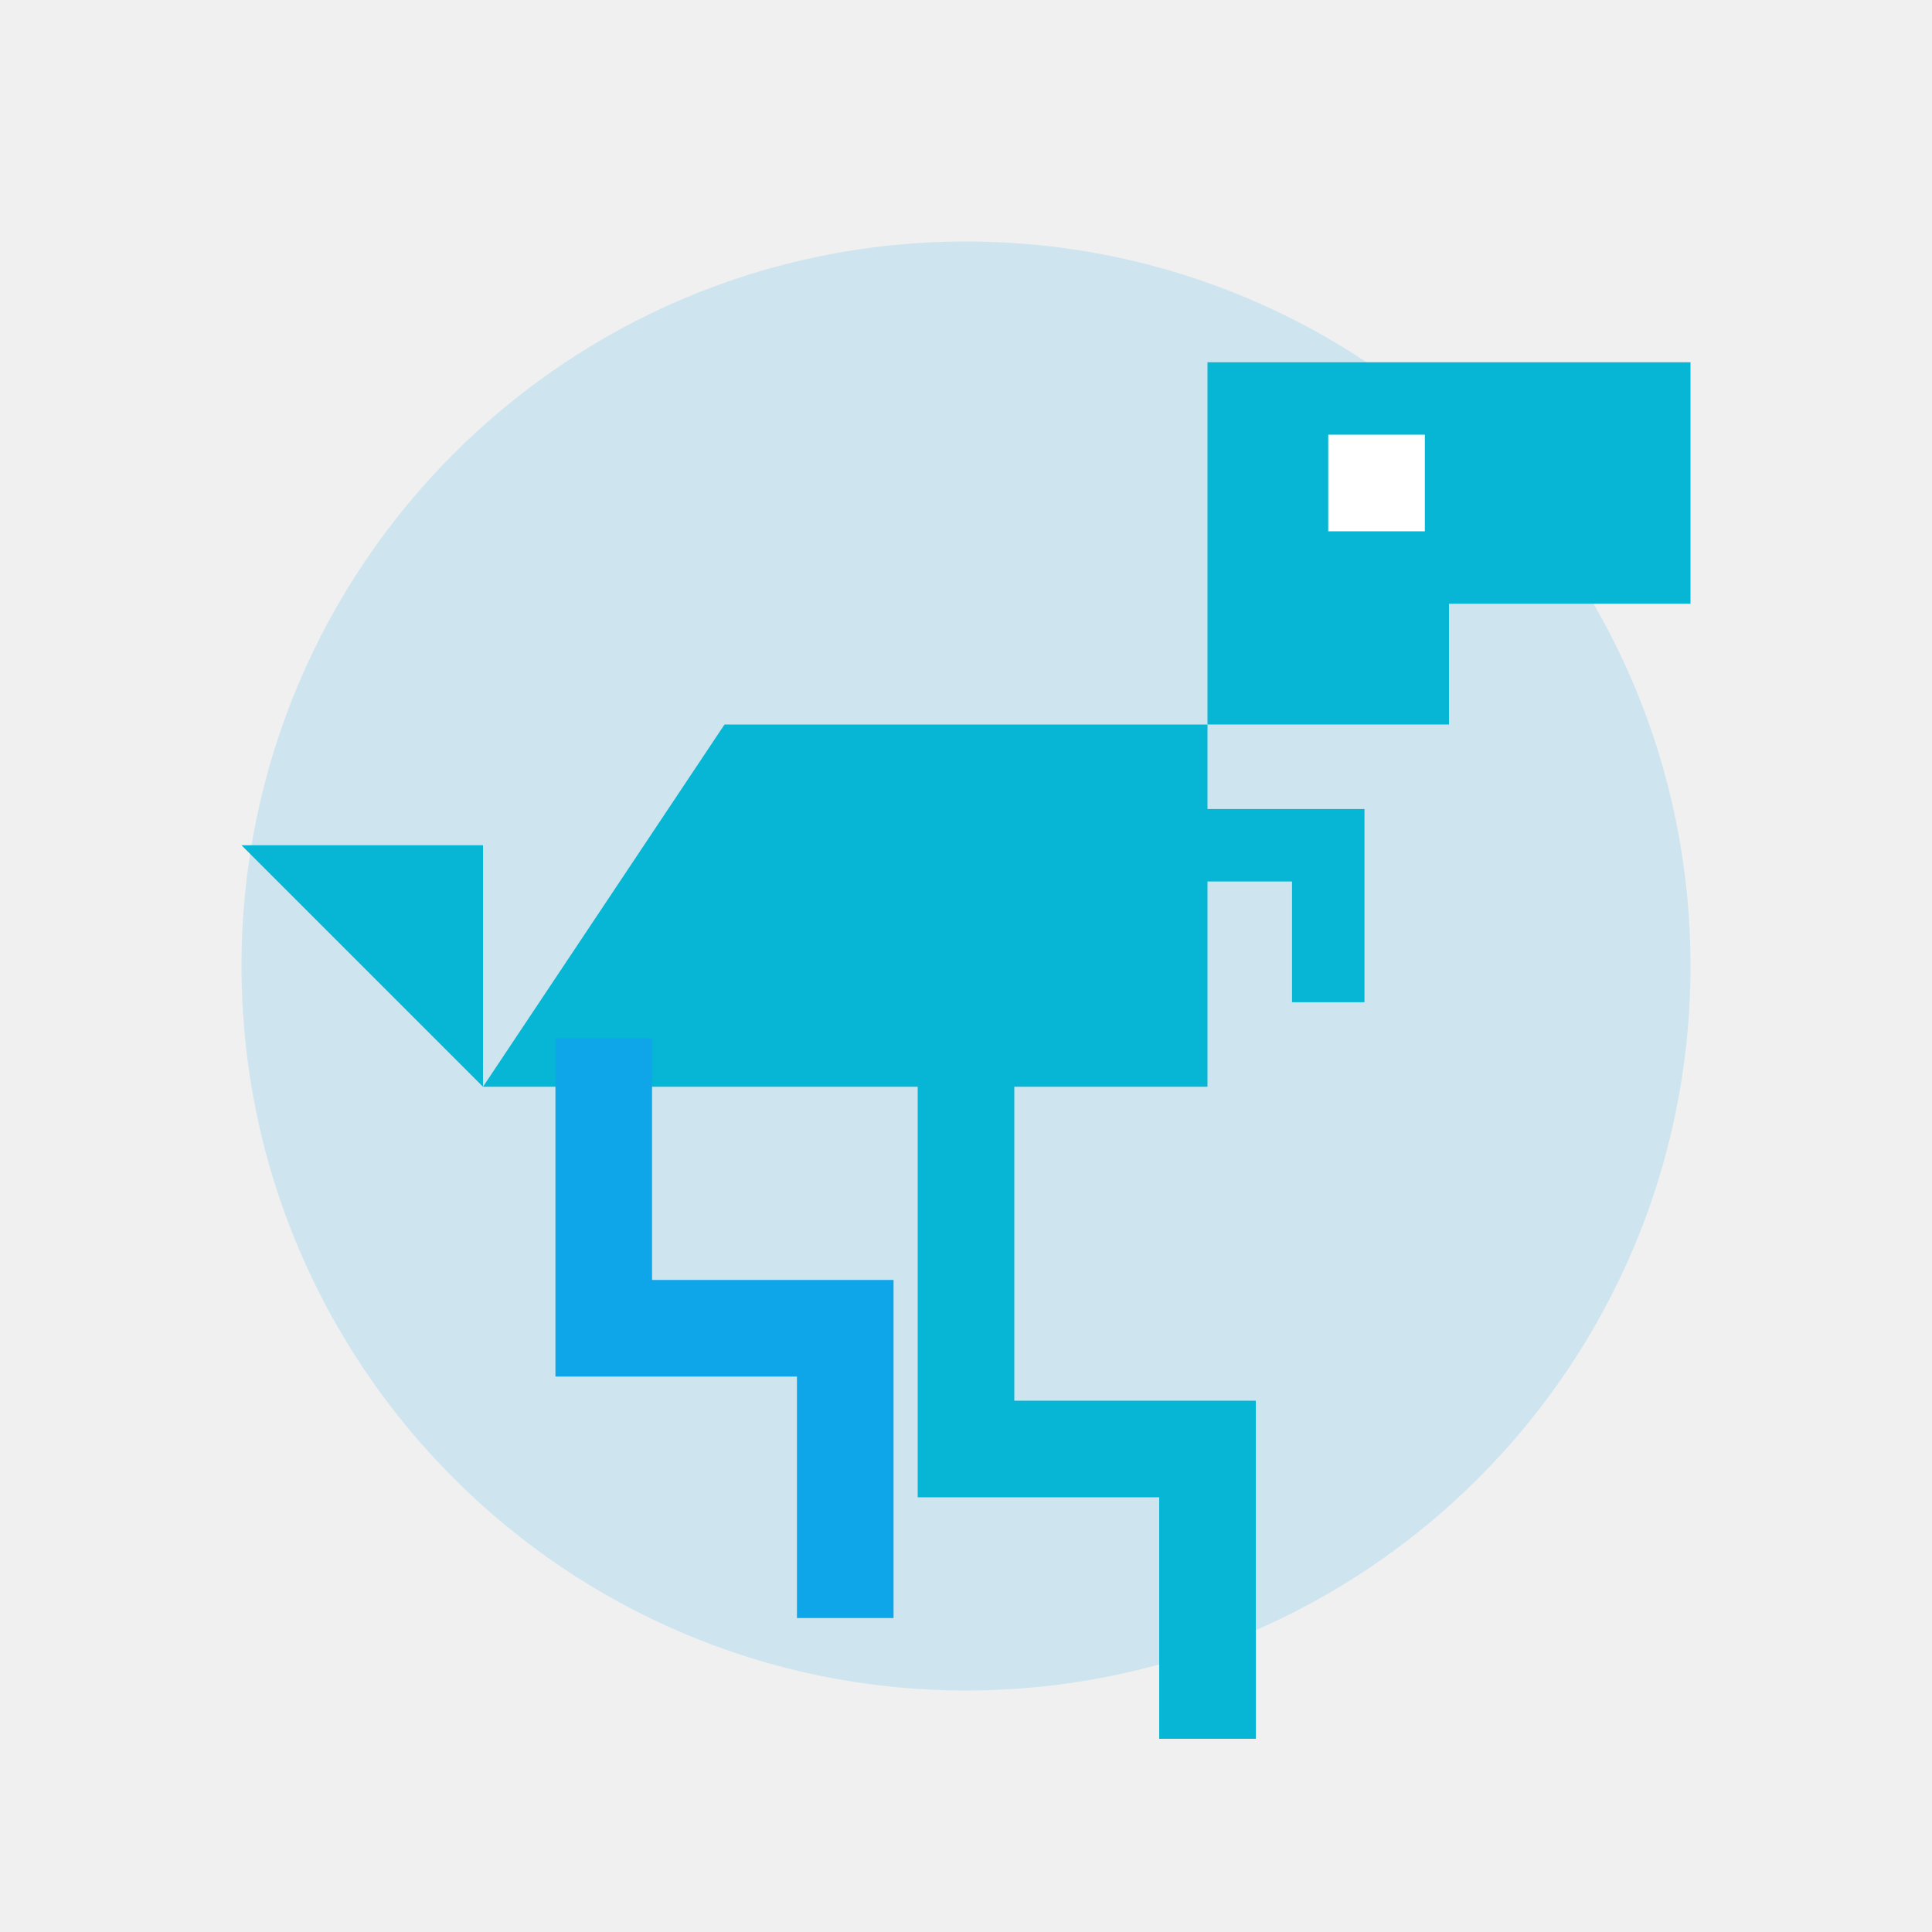
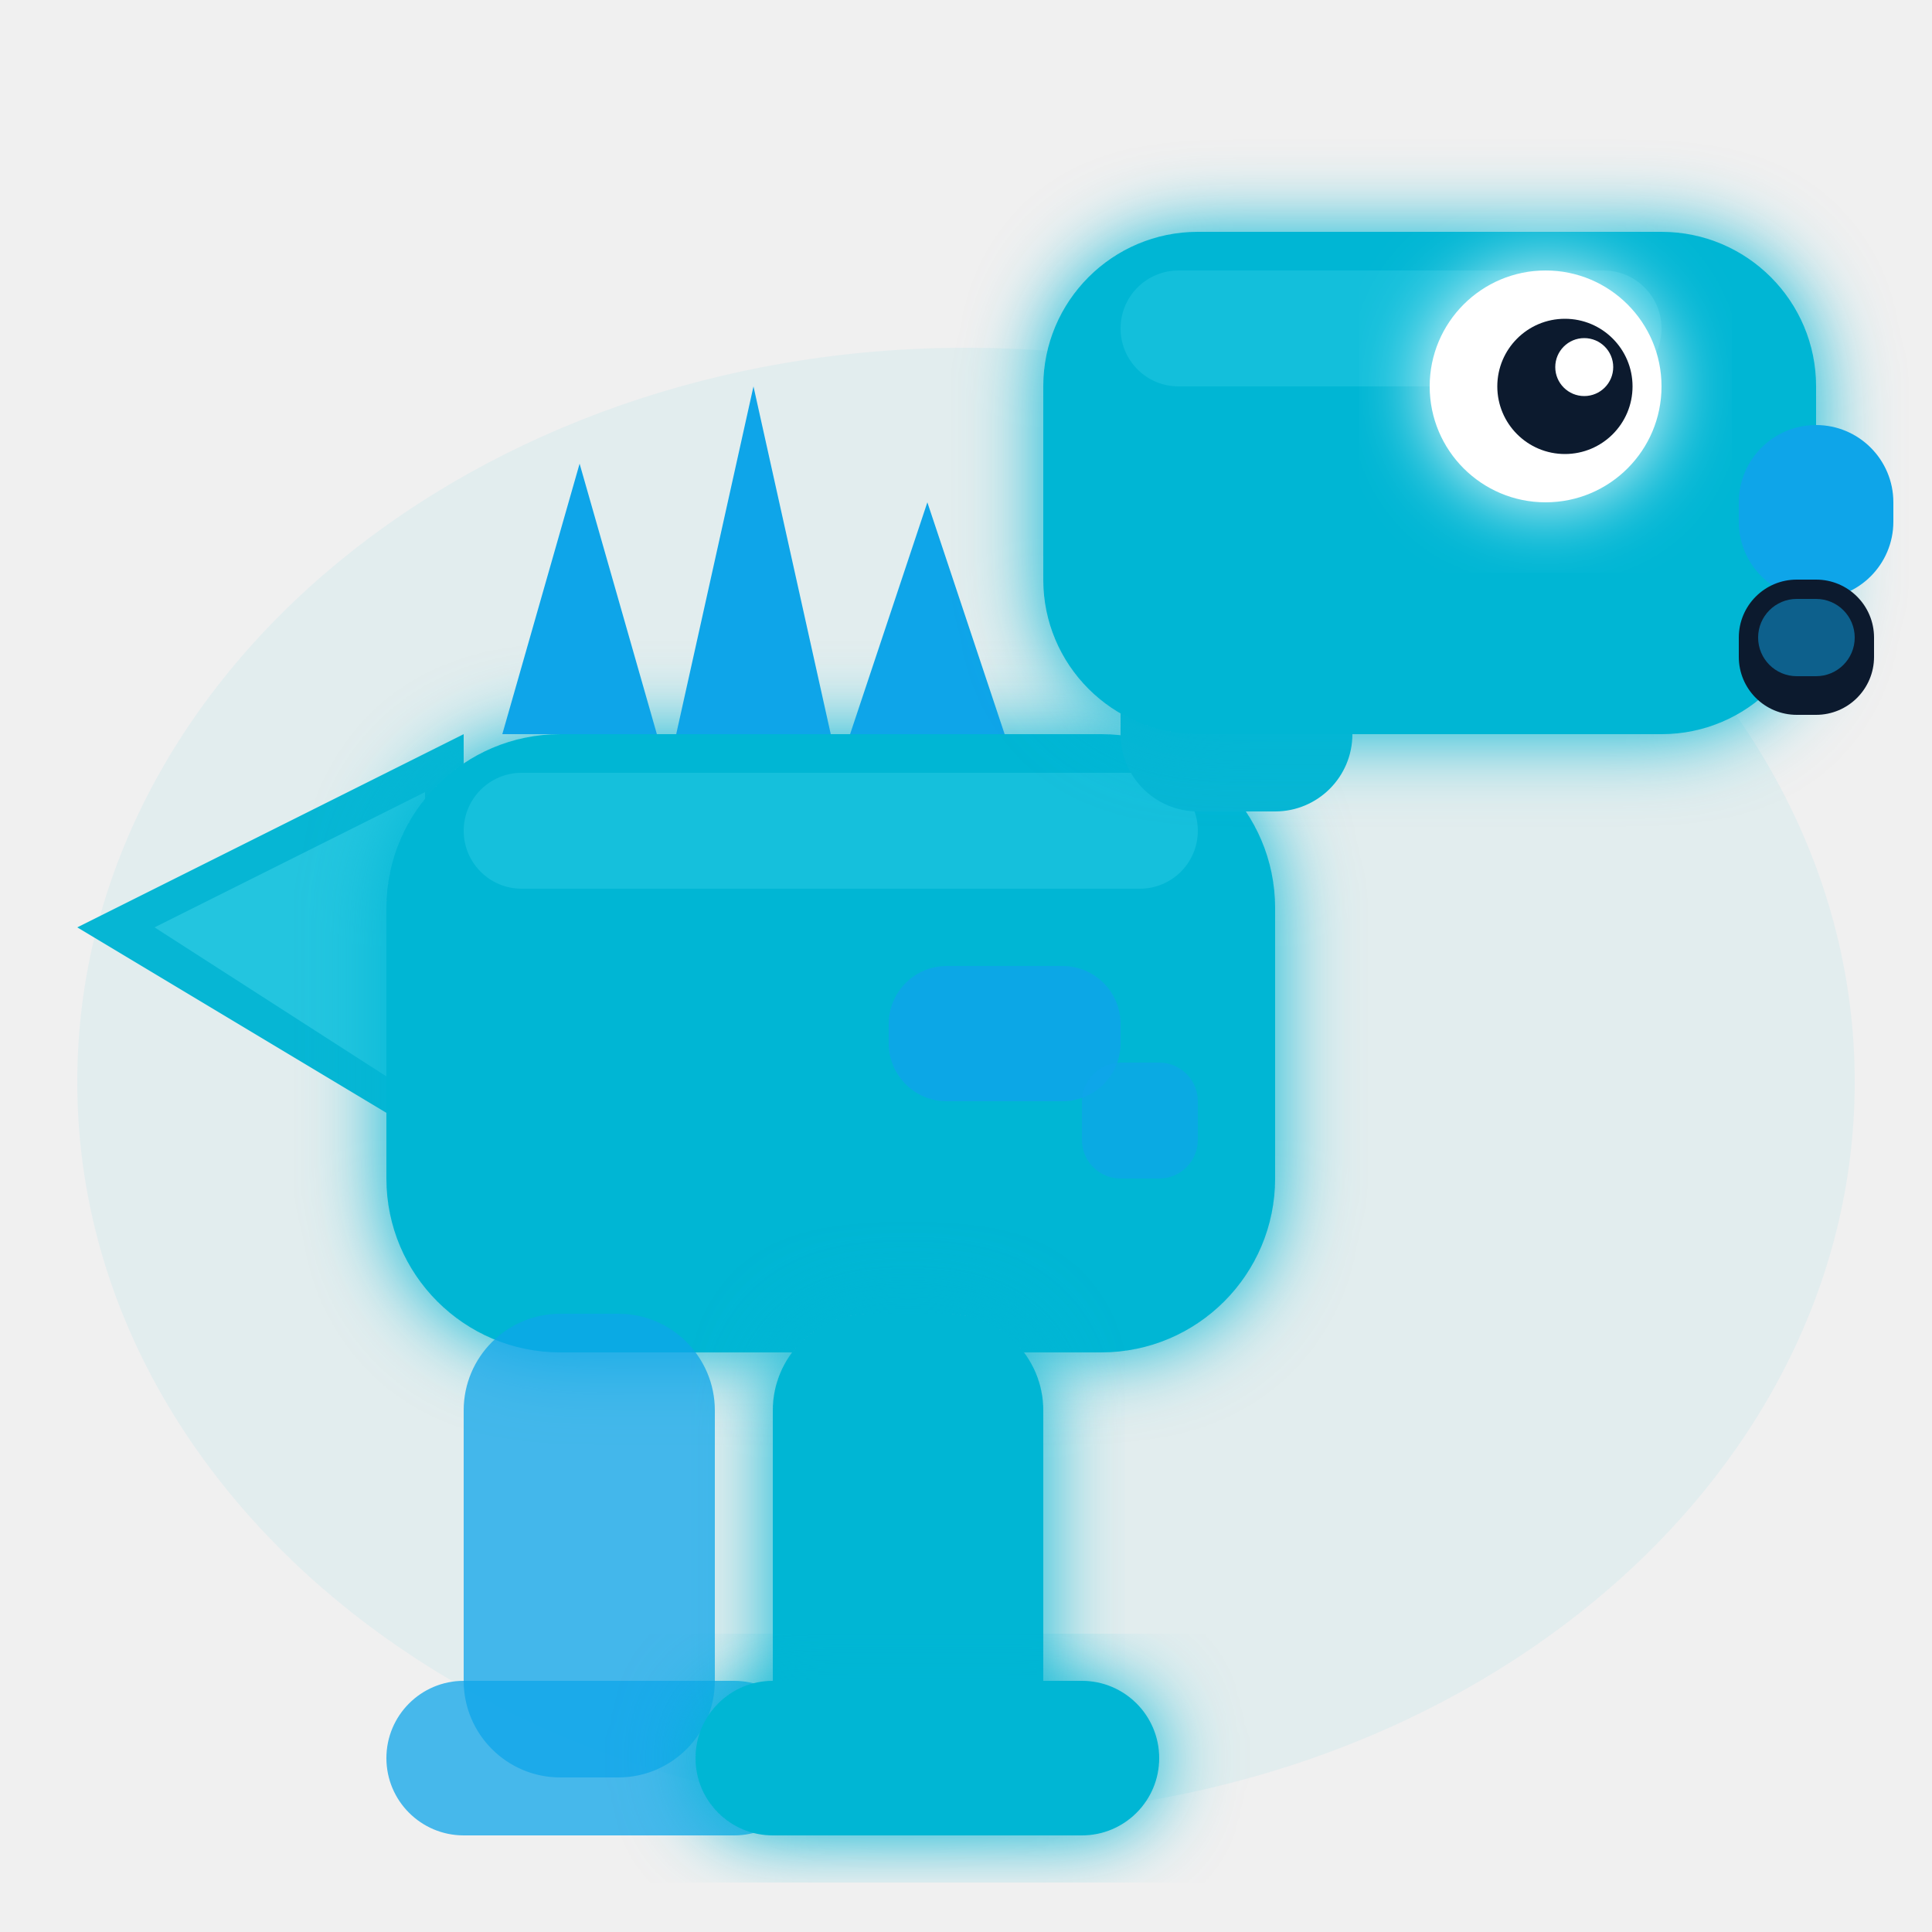
- <svg xmlns="http://www.w3.org/2000/svg" width="80" height="80" viewBox="0 0 80 80">
-   <circle cx="40" cy="40" r="30" fill="#0EA5E9" opacity="0.15" />
-   <path d="M 50 15 L 70 15 L 70 25 L 60 25 L 60 30 L 50 30 Z" fill="#06B6D4" />
-   <rect x="55" y="18" width="4" height="4" fill="#FFFFFF" />
-   <path d="M 40 30 L 50 30 L 50 45 L 20 45 L 30 30 Z" fill="#06B6D4" />
-   <path d="M 10 35 L 20 45 L 20 35 Z" fill="#06B6D4" />
-   <path d="M 25 45 L 25 55 L 35 55 L 35 65" stroke="#0EA5E9" stroke-width="4" stroke-linecap="square" stroke-linejoin="miter" fill="none" />
-   <path d="M 40 45 L 40 60 L 50 60 L 50 70" stroke="#06B6D4" stroke-width="4" stroke-linecap="square" stroke-linejoin="miter" fill="none" />
-   <path d="M 45 35 L 55 35 L 55 40" stroke="#06B6D4" stroke-width="3" stroke-linecap="square" stroke-linejoin="miter" fill="none" />
+ <svg xmlns="http://www.w3.org/2000/svg" width="100" height="100" viewBox="0 0 100 100">
+   <defs>
+     <filter id="glow" x="-30%" y="-30%" width="160%" height="160%">
+       <feGaussianBlur stdDeviation="2" result="blur" />
+       <feMerge>
+         <feMergeNode in="blur" />
+         <feMergeNode in="SourceGraphic" />
+       </feMerge>
+     </filter>
+   </defs>
+   <ellipse cx="50" cy="56" rx="46" ry="38" fill="#06B6D4" opacity="0.06" />
+   <polygon points="4,48 24,38 24,60" fill="#06B6D4" />
+   <polygon points="8,48 22,41 22,57" fill="#67E8F9" opacity="0.3" />
+   <rect x="20" y="38" width="46" height="32" rx="9" fill="#06B6D4" filter="url(#glow)" />
+   <rect x="24" y="40" width="38" height="6" rx="3" fill="#67E8F9" opacity="0.2" />
+   <polygon points="26,38 30,24 34,38" fill="#0EA5E9" />
+   <polygon points="35,38 39,20 43,38" fill="#0EA5E9" />
+   <polygon points="44,38 48,26 52,38" fill="#0EA5E9" />
+   <rect x="58" y="26" width="12" height="16" rx="4" fill="#06B6D4" />
+   <rect x="54" y="12" width="40" height="26" rx="8" fill="#06B6D4" filter="url(#glow)" />
+   <rect x="58" y="14" width="28" height="6" rx="3" fill="#67E8F9" opacity="0.18" />
+   <rect x="90" y="22" width="8" height="9" rx="4" fill="#0EA5E9" />
+   <rect x="90" y="30" width="7" height="7" rx="3" fill="#0C1A2E" />
+   <rect x="91" y="31" width="5" height="4" rx="2" fill="#0EA5E9" opacity="0.5" />
+   <circle cx="80" cy="20" r="6" fill="#FFFFFF" filter="url(#glow)" />
+   <circle cx="81" cy="20" r="3.5" fill="#0C1A2E" />
+   <circle cx="82" cy="19" r="1.5" fill="#FFFFFF" />
+   <rect x="46" y="50" width="12" height="7" rx="3" fill="#0EA5E9" opacity="0.85" />
+   <rect x="56" y="55" width="6" height="6" rx="2" fill="#0EA5E9" opacity="0.7" />
+   <rect x="24" y="68" width="13" height="24" rx="5" fill="#0EA5E9" opacity="0.75" />
+   <rect x="20" y="87" width="22" height="8" rx="4" fill="#0EA5E9" opacity="0.75" />
+   <rect x="40" y="68" width="14" height="24" rx="5" fill="#06B6D4" filter="url(#glow)" />
+   <rect x="36" y="87" width="24" height="8" rx="4" fill="#06B6D4" filter="url(#glow)" />
</svg>
